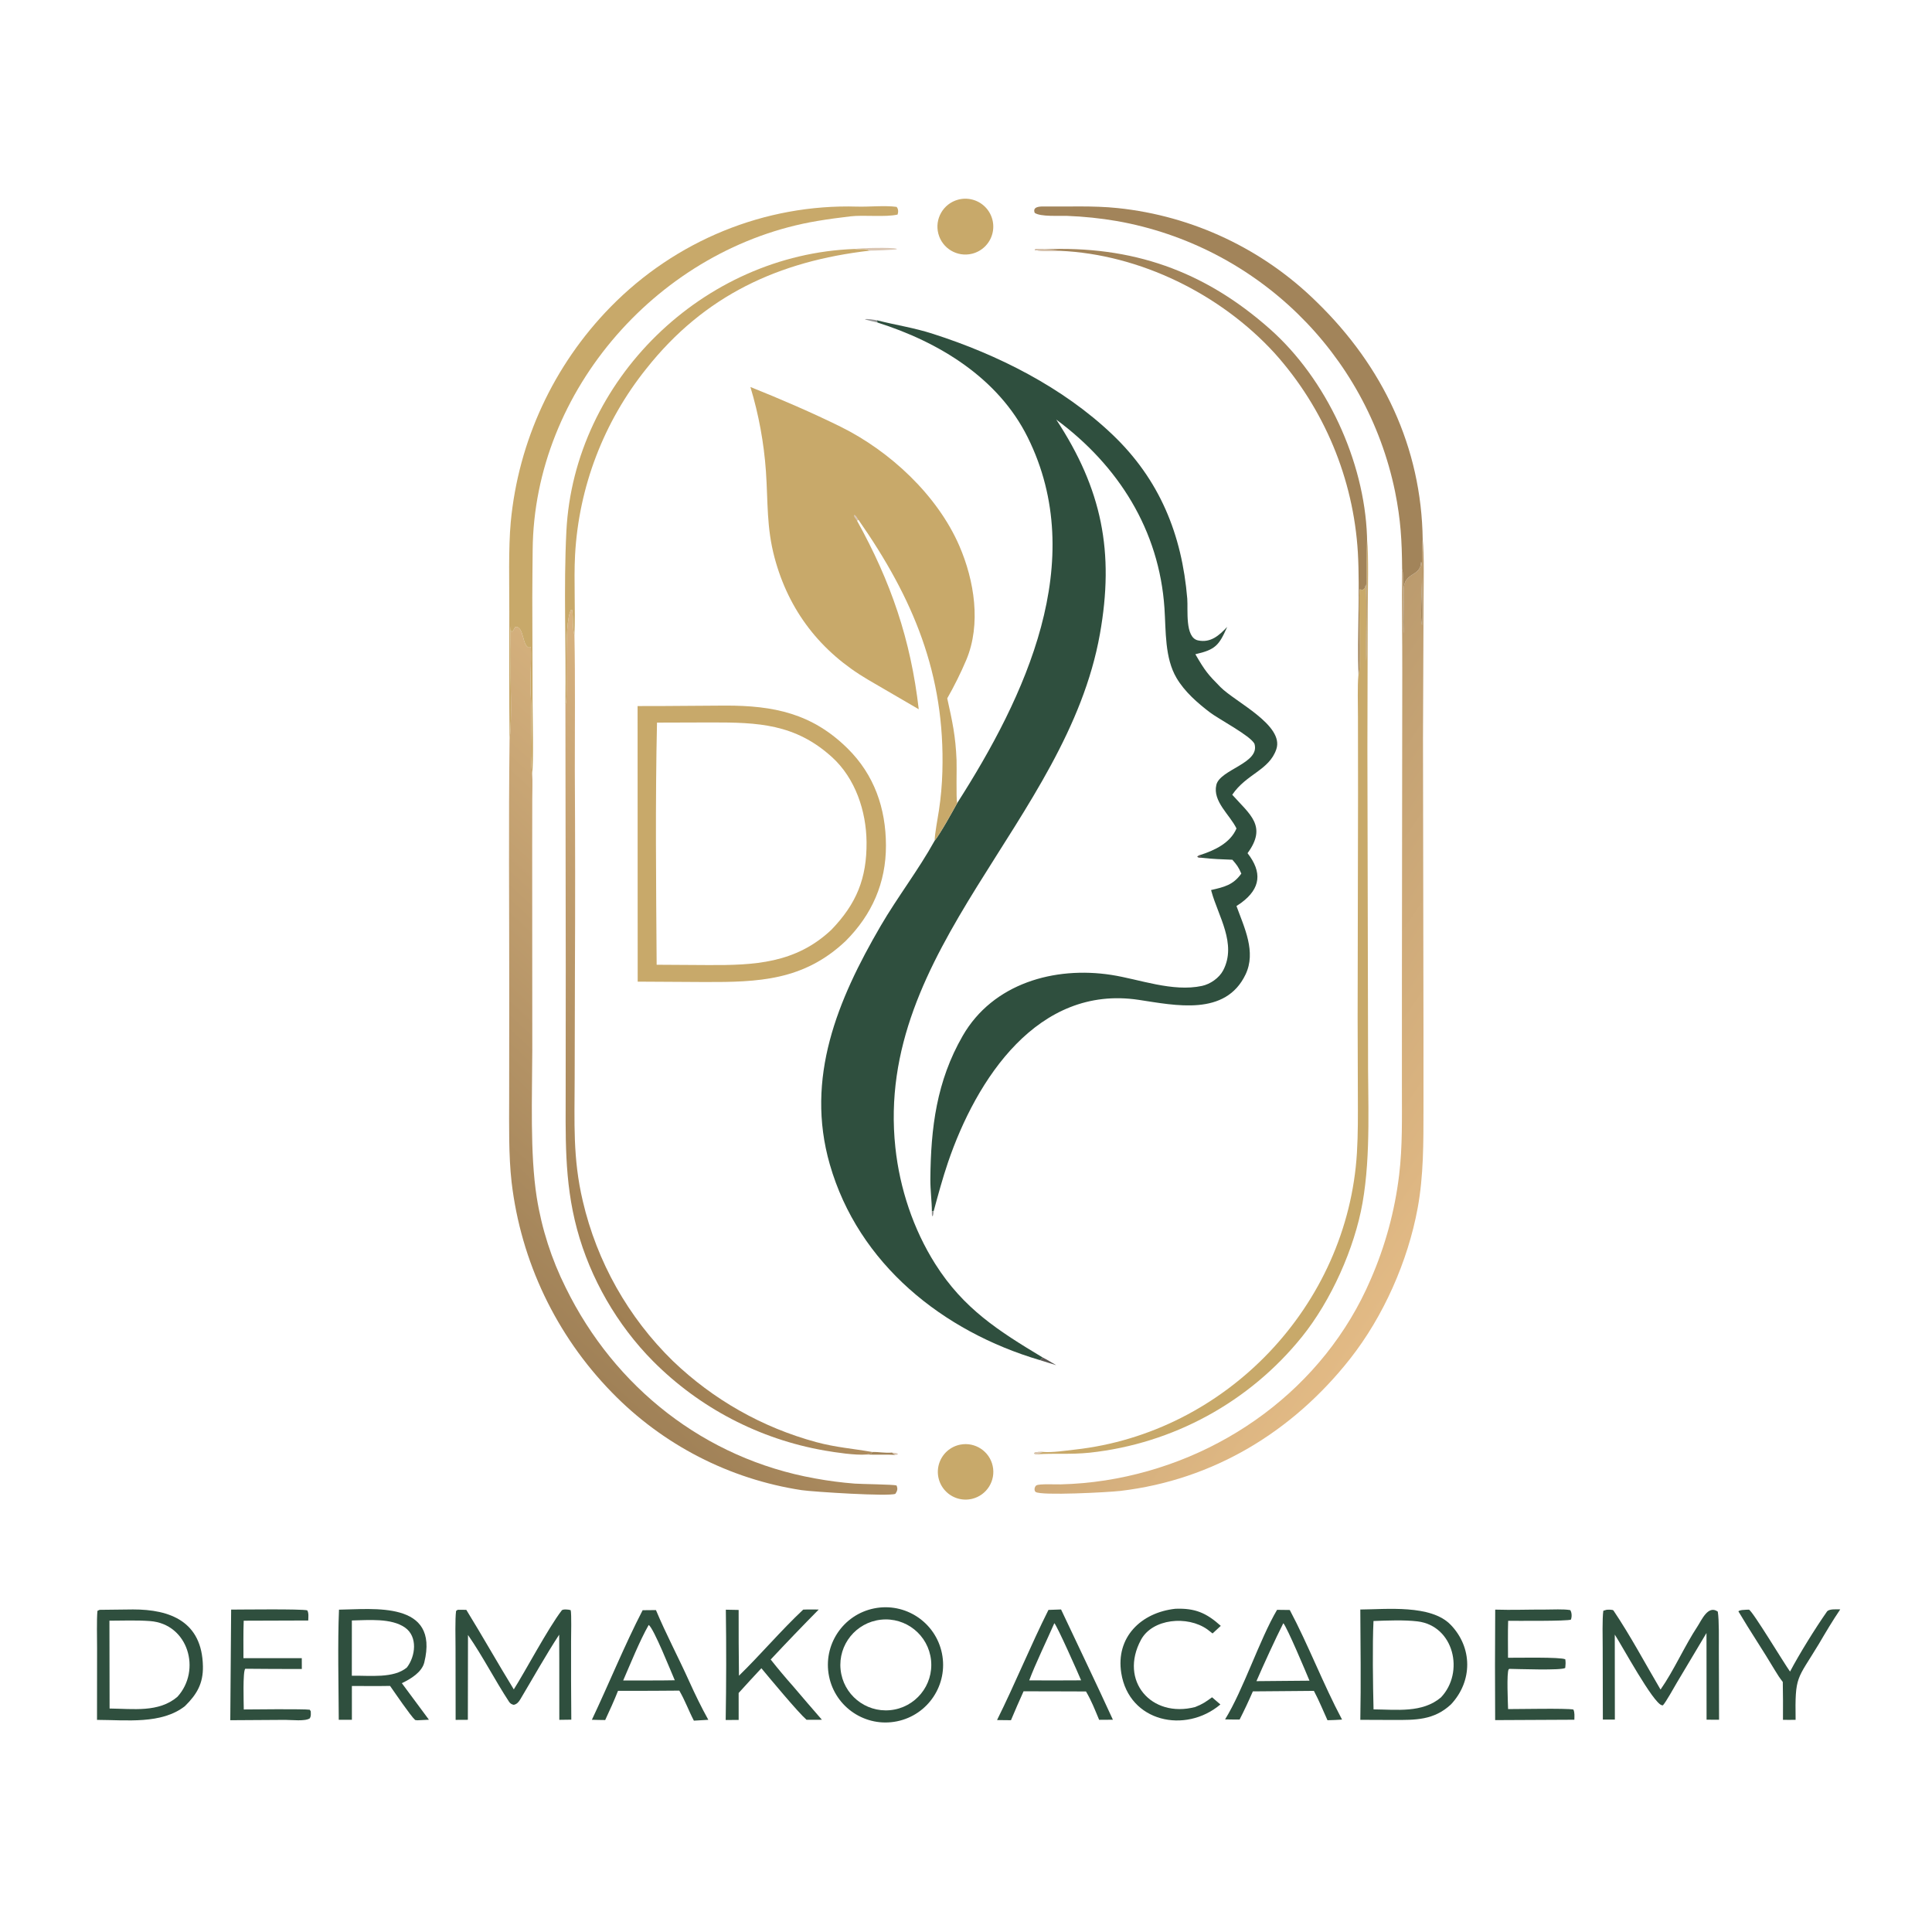
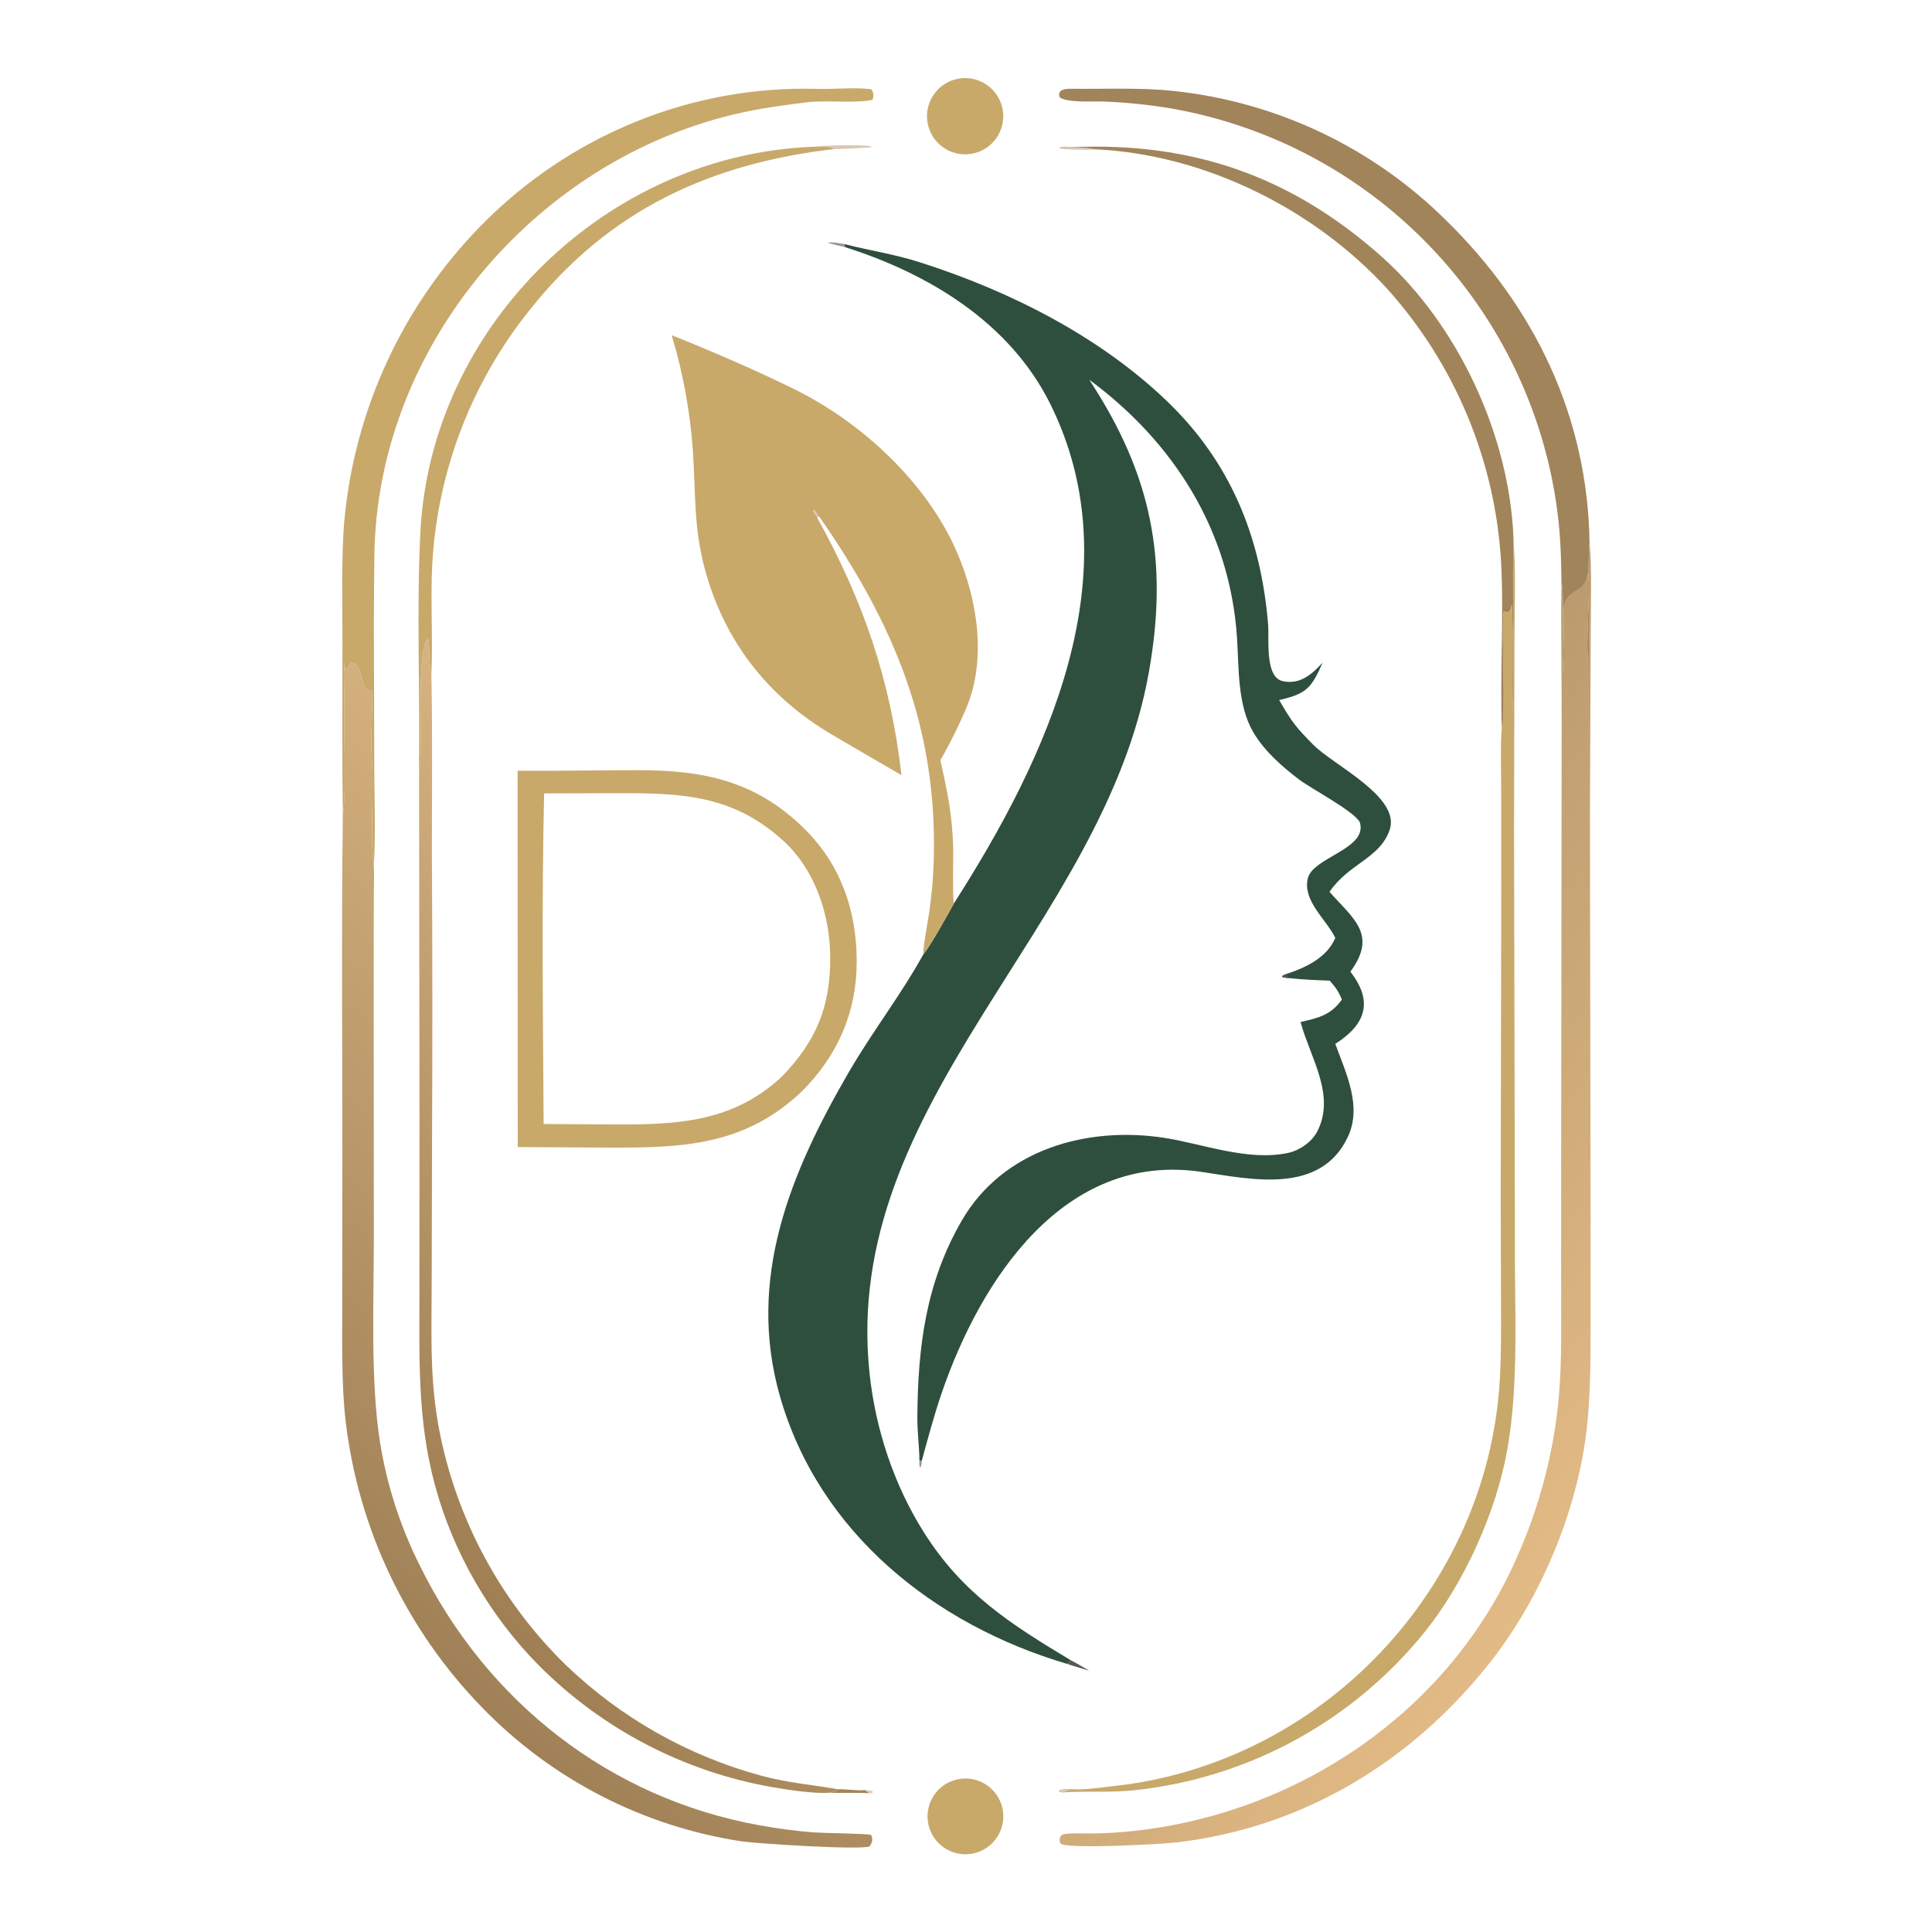
- <svg xmlns="http://www.w3.org/2000/svg" width="1024" height="1024" viewBox="0 0 1024 1024">
+ <svg xmlns="http://www.w3.org/2000/svg" width="1024" height="1024" viewBox="137 75 750 750">
  <path fill="white" d="M0 0L1024 0L1024 1024L0 1024L0 0Z" />
  <path fill="#2F4F3E" d="M464.868 169.766C475.06 172.384 484.34 173.649 494.628 176.994C528.947 187.997 563.329 205.325 589.523 230.245C614.666 254.165 626.443 283.297 629.273 317.286C629.755 323.079 627.892 337.909 634.987 339.429C641.633 340.853 646.189 336.825 650.439 332.257C646.121 342.041 644.238 344.342 633.568 346.756C638.676 355.55 640.091 357.324 646.869 364.17C654.69 372.071 680.828 384.385 676.472 397.135C672.653 408.314 660.66 410.108 653.113 421.232C662.489 431.732 671.774 437.836 661.224 452.206C668.962 462.139 668.372 470.799 657.806 478.562C657.008 479.14 656.191 479.691 655.357 480.215C659.538 491.719 665.883 504.492 660.182 516.46C649.551 538.776 622.973 532.864 603.486 529.936C549.978 521.895 517.463 572.04 502.461 616.074C499.627 624.392 497.206 633.331 494.853 641.996L493.909 642.083C493.909 636.9 493.065 630.788 493.111 624.994C493.324 597.718 496.42 573.009 510.264 548.989C526.268 521.222 558.895 512.063 589.028 516.719C603.834 519.006 621.465 525.908 637.083 522.552C641.466 521.61 646.195 518.359 648.32 514.29C655.647 500.262 645.641 485.49 642.093 472.456L641.902 471.738C648.838 470.14 653.592 469.094 657.923 463.022C656.496 459.66 655.536 458.351 653.176 455.682C647.058 455.453 643.181 455.317 637.026 454.669C635.231 454.481 633.252 454.303 636.195 453.145C643.741 450.728 652.125 446.792 655.36 439.102C651.907 431.91 642.634 424.788 644.68 416.028C646.613 407.754 668.032 404.589 664.89 394.221C662.798 389.983 645.957 381.142 641.379 377.663C634.669 372.564 627.897 366.637 623.609 359.385C617.276 348.676 618.004 334.494 617.189 322.343C614.418 281.052 592.806 246.761 559.851 222.404C584.081 259.313 590.726 292.564 582.975 336.042C565.268 435.37 463.286 502.647 474.57 608.245C476.883 629.894 484.079 651.562 495.715 669.95C510.739 693.708 529.326 705.469 552.643 719.492L551.139 720.887C499.807 705.709 454.983 670.052 439.801 617.116C426.666 571.317 443.93 529.97 466.74 490.81C475.651 475.511 486.783 461.133 495.386 445.573C498.459 441.774 504.84 430.166 507.307 425.697C543.321 369.452 577.397 297.492 544.654 231.698C528.981 200.203 497.444 181.172 465.001 170.93L464.868 169.766Z" />
  <path fill="#595753" d="M637.026 454.669C635.231 454.481 633.252 454.303 636.195 453.145C636.492 453.654 636.75 454.149 637.026 454.669Z" />
  <path fill="#C8A96A" d="M337.935 374.226C353.298 374.298 368.939 374.005 384.42 373.979C410.08 373.934 430.405 378.112 449.224 396.684C463.348 410.622 469.527 428.349 469.573 448.092C469.62 467.878 462.161 484.854 448.148 498.811C425.925 519.796 401.841 520.578 373.571 520.496L337.988 520.29L337.935 374.226Z" />
  <path fill="white" d="M348.225 383L377.177 382.91C401.674 382.887 421.514 383.587 441.047 401.362C453.341 412.549 459.136 429.908 459.291 446.26C459.475 465.579 453.915 479.041 440.651 492.798C421.662 510.693 399.72 511.629 375.473 511.505L348.04 511.339C347.751 469.721 347.279 424.41 348.225 383Z" />
  <path fill="#C8A96A" d="M397.735 205.118C413.013 211.204 431.021 218.981 445.63 226.218C471.769 239.169 496.803 262.457 508.444 289.263C516.428 307.684 520.129 330.78 512.155 349.771C509.352 356.446 505.668 363.82 502.056 370.148C504.767 382.351 506.48 390.108 506.994 402.859C507.169 407.184 506.688 422.584 507.307 425.697C504.84 430.166 498.459 441.774 495.386 445.573C495.406 442.077 497.073 433.324 497.678 429.373C498.686 422.632 499.287 415.837 499.478 409.024C500.974 357.411 484.03 317.11 454.999 275.515L454.191 275.903C472.187 308.28 482.7 339.015 486.953 375.919C478.017 370.717 468.998 365.501 460.116 360.282C434.969 345.507 418.055 323.784 410.518 295.51C406.231 279.429 407.078 266.122 405.964 249.866C404.898 234.69 402.138 219.68 397.735 205.118Z" />
  <path fill="#DAC6B3" d="M454.191 275.903L453.636 275.112C453.237 274.563 452.382 273.657 452.723 272.918C453.414 272.681 454.709 275.082 454.999 275.515L454.191 275.903Z" />
  <defs>
    <linearGradient id="gradient_0" gradientUnits="userSpaceOnUse" x1="605.682" y1="512.962" x2="776.51" y2="628.38">
      <stop offset="0" stop-color="#BB9B6E" />
      <stop offset="1" stop-color="#E2BA85" />
    </linearGradient>
  </defs>
  <path fill="url(#gradient_0)" d="M754.061 285.986C754.958 293.584 754.522 311.58 754.51 319.958L754.217 391.465L754.47 546.032L754.473 588.04C754.468 605.5 754.554 623.156 751.376 640.393C746.183 668.557 733.225 697.8 715.523 720.253C685.062 758.889 642.967 784.436 593.795 790.217C587.438 790.965 551.527 792.838 548.891 790.754C548.403 790.368 548.273 789.603 548.351 789.006C548.432 788.388 548.771 787.553 549.353 787.254C551.087 786.362 559.65 786.83 562.17 786.748C570.109 786.555 578.026 785.846 585.873 784.626C647.334 775.034 701.852 735.66 726.495 678.107C734.203 660.474 739.285 641.807 741.578 622.7C743.403 607.465 743.021 592.528 743.038 577.214L743.046 518.373L743.233 356.957C743.303 338.607 742.872 319.927 743.155 301.629C744.337 303.489 743.279 330.703 743.956 335.669C744.497 327.719 743.771 320.209 744.003 312.279C744.273 303.058 752.694 305.84 753.18 298.211L753.211 297.646C754.801 301.224 752.189 327.44 753.745 331.388C754.261 317.376 753.122 299.815 754.014 286.618L754.061 285.986Z" />
  <defs>
    <linearGradient id="gradient_1" gradientUnits="userSpaceOnUse" x1="262.259" y1="679.529" x2="441.412" y2="486.063">
      <stop offset="0" stop-color="#A08157" />
      <stop offset="1" stop-color="#D4B07D" />
    </linearGradient>
  </defs>
  <path fill="url(#gradient_1)" d="M270.077 392.091L270.155 391.448C271.552 378.902 270.323 361.12 270.641 348.194C270.773 342.835 270.197 337.289 270.757 331.867C270.792 333.856 270.437 333.992 271.416 335.237L271.091 335.408L271.169 335.418C272.003 334.235 272.422 333.509 273.13 332.269C277.877 331.801 276.667 342.639 280.484 343.241L281.354 342.855C281.779 351.476 280.741 361.079 281.352 369.295C282.294 381.972 280.536 398.522 282.073 410.509C282.328 413.311 282.125 420.114 282.116 423.232L282.073 449.258L282.123 556.499C282.08 580.665 280.83 611.44 284.487 634.642C287.132 651.299 292.32 667.451 299.869 682.534C325.836 735.465 373.654 773.138 431.907 783.581C438.911 784.875 445.979 785.798 453.081 786.347C456.508 786.598 473.601 786.781 475.184 787.322C475.949 789.158 475.609 790.193 474.569 791.752C471.271 793.265 431.064 790.701 424.906 789.812C386.582 783.979 351.222 765.757 324.23 737.932C294.732 707.674 276.072 668.508 271.156 626.537C269.542 612.393 269.858 596.327 269.866 581.959L269.91 524.837C269.929 480.881 269.527 435.965 270.077 392.091Z" />
  <path fill="#C8A96A" d="M270.077 392.091C269.804 369.595 269.899 346.667 269.94 324.159C269.967 309.77 269.428 290.748 270.703 276.779C274.735 233.844 293.386 193.596 323.537 162.765C358.012 127.509 405.393 108.07 454.303 109.505C460.704 109.693 468.987 108.805 475.198 109.649C476.2 110.723 476.19 112.38 475.73 113.729C469.341 115.207 457.783 113.837 450.778 114.668C444.807 115.377 439.252 116.107 433.323 117.097C350 131.009 282.94 206.496 282.324 291.594C282.264 299.974 282.127 308.324 282.129 316.714L282.294 373.618C282.328 381.959 282.88 402.755 282.073 410.509C280.536 398.522 282.294 381.972 281.352 369.295C280.741 361.079 281.779 351.476 281.354 342.855L280.484 343.241C276.667 342.639 277.877 331.801 273.13 332.269C272.422 333.509 272.003 334.235 271.169 335.418L271.091 335.408L271.416 335.237C270.437 333.992 270.792 333.856 270.757 331.867C270.197 337.289 270.773 342.835 270.641 348.194C270.323 361.12 271.552 378.902 270.155 391.448L270.077 392.091Z" />
  <path fill="#A2845A" d="M743.155 301.629C743.032 286.443 742.427 275.646 739.43 260.651C724.333 187.16 665.944 130.308 592.077 117.177C583.289 115.674 574.411 114.752 565.501 114.417C561.291 114.247 551.667 115.005 548.428 112.843C547.186 109.763 550.562 109.421 552.772 109.449C565.9 109.617 579.366 108.916 592.425 110.289C632.263 114.452 669.499 132.047 698.01 160.18C732.818 194.078 753.436 236.951 754.061 285.986L754.014 286.618C753.122 299.815 754.261 317.376 753.745 331.388C752.189 327.44 754.801 301.224 753.211 297.646L753.18 298.211C752.694 305.84 744.273 303.058 744.003 312.279C743.771 320.209 744.497 327.719 743.956 335.669C743.279 330.703 744.337 303.489 743.155 301.629Z" />
  <path fill="#C8A96A" d="M724.576 285.988C725.487 294.365 724.955 314.325 724.927 323.294L724.751 397.007L725.093 556.158C724.902 582.787 726.75 611.453 722.179 637.5C717.944 661.639 705.496 689.385 690.074 708.523C662.217 743.095 621.77 765.188 577.626 769.944C567.14 771.013 559.002 770.188 549.825 770.796C549.595 770.771 547.891 770.788 548.088 770.145C548.903 769.41 551.841 769.541 552.909 769.552C557.683 769.963 564.683 768.873 569.531 768.34C650.04 759.481 714.342 691.913 719.206 610.951C719.803 601.007 719.722 591.206 719.694 581.312L719.571 539.336L719.789 420.7L719.746 379.777C719.742 373.893 719.445 363.527 719.954 358.033L719.997 357.606C721.698 353.717 719.785 319.985 720.688 312.364L722.218 312.673C723.638 311.726 723.47 311.476 723.913 309.685C724.546 321.778 723.945 337.757 724.085 350.377C724.557 345 724.242 337.599 724.364 332.07C724.699 316.873 724.054 301.127 724.576 285.988Z" />
  <path fill="#DAC6B3" d="M549.825 770.796C549.595 770.771 547.891 770.788 548.088 770.145C548.903 769.41 551.841 769.541 552.909 769.552C551.804 770.038 550.97 770.438 549.825 770.796Z" />
-   <path fill="#2F4F3E" d="M720.992 853.073C734.768 852.993 758.431 850.315 768.897 861.182C780.474 873.201 780.63 890.954 769.073 903.342C759.906 911.861 750.173 911.635 738.539 911.615L720.999 911.546C721.36 892.464 721.117 872.174 720.992 853.073Z" />
-   <path fill="white" d="M727.979 859.168C735.207 858.9 744.188 858.523 751.253 859.36C770.618 861.654 776.386 886.4 763.703 899.695C753.799 908.03 740.225 906.091 728.007 906.004C727.684 893.334 727.373 871.527 727.979 859.168Z" />
-   <path fill="#2F4F3E" d="M463.282 852.491C479.802 849.151 495.903 859.829 499.255 876.346C502.606 892.864 491.939 908.973 475.424 912.335C458.893 915.701 442.766 905.021 439.411 888.488C436.057 871.955 446.747 855.835 463.282 852.491Z" />
-   <path fill="white" d="M466.835 858.479C480.14 856.997 492.103 866.642 493.477 879.958C494.851 893.275 485.109 905.159 471.782 906.425C458.607 907.676 446.887 898.07 445.529 884.906C444.171 871.741 453.682 859.944 466.835 858.479Z" />
-   <path fill="#2F4F3E" d="M52.754 853.243L70.477 853.04C90.238 853.009 107.111 859.439 107.55 883.168C107.719 892.276 104.362 898.045 97.985 904.308C85.607 913.998 67.021 911.621 51.419 911.57L51.454 873.573C51.458 868.58 51.184 858.43 51.65 853.783L52.754 853.243Z" />
-   <path fill="white" d="M57.998 858.999C65.076 858.97 72.47 858.681 79.499 859.198C99.817 860.691 106.84 885.31 94.025 899.344C84.15 907.789 70.583 905.676 58.086 905.553L57.998 858.999Z" />
  <defs>
    <linearGradient id="gradient_2" gradientUnits="userSpaceOnUse" x1="274.914" y1="634.876" x2="444.727" y2="494.732">
      <stop offset="0" stop-color="#9F7F53" />
      <stop offset="1" stop-color="#D8B381" />
    </linearGradient>
  </defs>
  <path fill="url(#gradient_2)" d="M299.676 373.367C301.499 371.172 298.33 330.457 302.716 323.144L303.336 323.439C303.85 327.539 303.376 333.215 304.469 336.678C304.938 360.147 304.636 384.542 304.666 408.073C304.875 444.216 304.893 480.359 304.72 516.502L304.585 571.689C304.554 594.874 303.51 613.757 308.878 636.532C316.382 668.789 332.959 698.226 356.652 721.367C378.004 741.83 403.913 756.562 432.583 764.341C443.049 767.18 452.094 767.77 462.287 769.589C462.107 770.629 460.479 770.51 459.241 770.93C453.248 771.387 443.129 769.862 437.025 768.807C402.545 762.808 370.776 746.255 346.105 721.432C327.113 702.271 312.86 677.582 305.836 651.494C298.868 625.617 299.86 601.744 299.819 575.229L299.861 512.481L299.676 373.367Z" />
-   <path fill="#2F4F3E" d="M179.674 853.158C197.541 852.95 232.99 848.251 224.877 881.146C223.607 886.295 217.61 889.959 212.979 892.111L227.34 911.487L221.124 911.796L220.027 911.63C217.699 909.575 208.926 896.671 206.747 893.572C200.141 893.711 193.144 893.599 186.506 893.603L186.51 911.529L179.552 911.535C179.463 893.522 178.925 870.984 179.674 853.158Z" />
-   <path fill="white" d="M186.493 858.882C195.234 858.712 207.413 857.524 214.693 862.664C221.514 867.481 220.23 877.852 215.662 883.799C208.611 889.703 196.195 888.009 186.477 888.168L186.493 858.882Z" />
  <path fill="#C8A96A" d="M299.676 373.367C299.667 373.207 299.658 373.048 299.649 372.888C300.1 342.485 298.657 311.925 300.193 281.563C304.25 201.422 372.67 134.85 452.966 131.962C456.303 132.263 458.943 131.454 460.969 132.845C412.695 138.419 373.368 156.521 342.605 195.362C319.963 223.557 306.738 258.145 304.792 294.252C304.076 308.126 305.087 323.031 304.469 336.678C303.376 333.215 303.85 327.539 303.336 323.439L302.716 323.144C298.33 330.457 301.499 371.172 299.676 373.367Z" />
  <path fill="#A2845A" d="M553.491 132.11C599.867 130.154 638.115 143.323 673.223 174.509C702.969 200.931 723.11 244.189 724.539 284.229C724.564 284.815 724.576 285.401 724.576 285.988C724.054 301.127 724.699 316.873 724.364 332.07C724.242 337.599 724.557 345 724.085 350.377C723.945 337.757 724.546 321.778 723.913 309.685C723.47 311.476 723.638 311.726 722.218 312.673L720.688 312.364C719.785 319.985 721.698 353.717 719.997 357.606C719.268 336.742 720.853 313.655 719.7 292.88C717.369 253.684 701.823 216.436 675.599 187.212C646.98 155.911 604.288 134.804 561.782 132.94C560.351 133.005 548.639 133.197 548.381 132.342C548.943 131.73 552.703 132.004 553.491 132.11Z" />
  <path fill="#DAC6B3" d="M561.782 132.94C560.351 133.005 548.639 133.197 548.381 132.342C548.943 131.73 552.703 132.004 553.491 132.11C557.096 132.429 558.182 132.092 561.782 132.94Z" />
-   <path fill="#2F4F3E" d="M676.867 853.245L683.608 853.325C693.401 871.746 701.352 892.685 711.314 911.417C708.784 911.632 706.141 911.672 703.595 911.756C701.175 906.463 699.148 901.365 696.39 896.198L683.375 896.31L664.037 896.465C661.857 901.511 659.518 906.487 657.025 911.386C654.569 911.428 651.795 911.342 649.315 911.316C659.048 895.549 667.586 868.978 676.867 853.245Z" />
-   <path fill="white" d="M680.188 860.337C682.129 862.37 692.23 886.378 694.052 890.797L680.25 890.914L665.942 891.042C669.591 882.588 676.116 868.35 680.188 860.337Z" />
-   <path fill="#2F4F3E" d="M555.702 853.285L562.384 853.049C571.609 872.686 580.793 891.655 589.857 911.494L582.567 911.541C580.323 906.184 578.546 901.533 575.598 896.507L561.755 896.462L542.513 896.42C540.217 901.499 537.99 906.608 535.833 911.747L528.449 911.668C537.979 892.493 546.198 872.261 555.702 853.285Z" />
-   <path fill="white" d="M558.822 860.317C560.265 861.679 571.498 886.924 573.012 890.612L559.375 890.664C554.754 890.682 550.133 890.672 545.512 890.633C548.669 882.1 555.068 868.924 558.822 860.317Z" />
-   <path fill="#2F4F3E" d="M340.609 853.446L347.664 853.378C352.965 866.038 359.662 878.631 365.311 891.186C368.334 897.902 371.863 905.129 375.423 911.535L367.771 911.985C364.98 906.642 363.173 901.443 360.046 896.062L348.375 896.143C341.466 896.223 334.478 896.172 327.562 896.171C325.412 901.601 323.222 906.365 320.768 911.657C318.459 911.666 316.025 911.57 313.705 911.517C322.604 892.741 331.215 871.561 340.609 853.446Z" />
-   <path fill="white" d="M343.823 861.256C346.509 863.014 355.606 885.94 357.65 890.575C353.478 890.65 349.305 890.685 345.132 890.678L330.296 890.698C334.206 881.719 339.069 869.601 343.823 861.256Z" />
-   <path fill="#2F4F3E" d="M851.558 853.209C852.282 853.18 854.78 853.016 855.187 853.619C864.151 866.928 871.975 881.685 880.121 895.5C887.21 885.381 892.819 872.463 899.704 862.025C901.876 858.732 905.321 850.5 910.461 854.184C911.223 858.654 911.005 869.658 911.024 874.65L911.143 911.498L904.516 911.476L904.486 874.375L904.467 865.537L888.853 891.717C887.373 894.211 883.008 902.128 881.366 903.875C881.178 903.852 880.987 903.85 880.803 903.808C876.218 902.74 859.705 872.252 855.867 866.37L855.91 911.426L849.547 911.424L849.463 873.321C849.454 868.78 849.179 857.677 849.8 853.717L851.558 853.209Z" />
-   <path fill="#2F4F3E" d="M272.321 895.414C278.2 886.201 290.474 862.997 297.76 853.52C298.265 852.863 301.111 852.93 302.493 853.451C302.966 855.546 302.685 866.856 302.683 869.968C302.641 883.799 302.68 897.63 302.801 911.461L296.45 911.547L296.431 879.394L296.38 866.404C289.233 877.323 282.512 889.395 275.808 900.623C274.937 902.082 273.993 903.243 272.292 903.592C271.243 903.366 270.434 902.924 269.829 902C262.248 890.44 255.931 877.942 248.044 866.577L247.974 911.534L241.495 911.572L241.442 873.412C241.438 868.909 241.157 857.86 241.737 853.808L242.618 853.216L247.151 853.247C255.755 867.233 263.764 881.454 272.321 895.414Z" />
-   <path fill="#2F4F3E" d="M792.491 853.136C801.255 853.425 810.168 853.062 818.935 853.106C822.778 853.125 828.65 852.751 832.27 853.391C833.15 854.761 833.168 856.929 832.626 858.426C830.835 859.307 803.746 859.047 799.35 859.072C799.147 865.374 799.278 872.301 799.281 878.651C803.506 878.685 827.479 878.182 829.646 879.483C829.895 881.436 829.795 882.024 829.617 884.018C827.905 885.472 804.337 884.585 800.035 884.535L799.648 884.739C798.465 886.479 799.241 902.816 799.319 905.852C805.002 905.886 830.146 905.333 833.924 906.089C834.69 907.656 834.462 909.68 834.442 911.493L792.462 911.696C792.341 892.177 792.351 872.656 792.491 853.136Z" />
-   <path fill="#2F4F3E" d="M425.716 853.13C428.279 852.993 431.337 853.079 433.941 853.084C425.332 861.799 416.844 870.633 408.48 879.583C412.315 884.428 416.286 889.163 420.388 893.784C425.431 899.725 430.512 905.633 435.631 911.507L427.492 911.538C422.962 907.59 407.845 889.369 403.549 884.202C399.517 888.591 395.458 892.855 391.495 897.318L391.508 911.598L384.63 911.638C384.956 892.152 384.984 872.662 384.711 853.175L391.495 853.304C391.469 864.925 391.525 876.547 391.663 888.168C403.147 876.973 413.862 864.256 425.716 853.13Z" />
-   <path fill="#2F4F3E" d="M122.509 853.124C127.977 853.115 159.66 852.7 162.851 853.514C163.725 854.95 163.421 857.103 163.374 858.892L129.169 859.006C128.919 865.345 129.045 872.456 129.033 878.855L159.953 878.876L159.973 884.602C149.987 884.615 140.001 884.572 130.016 884.474C128.583 885.634 129.19 902.977 129.207 906.055C133.29 905.996 161.288 905.732 164.195 906.199L164.701 907.03C164.736 908.487 164.909 909.412 164.255 910.707C161.892 912.474 154.44 911.552 151.135 911.568L122.056 911.751L122.509 853.124Z" />
-   <path fill="#2F4F3E" d="M622.969 852.68C633.416 852.294 639.322 854.823 647.044 861.738L642.684 865.761C641.781 865.016 640.855 864.299 639.907 863.611C629.368 856.121 610.812 857.889 604.752 869.123C593.027 890.864 610.219 910.794 633.476 904.755C637.307 903.282 639.211 901.949 642.411 899.596L646.833 903.395C628.335 919.065 598.439 912.766 594.298 886.768C591.276 867.794 604.756 854.681 622.969 852.68Z" />
  <path fill="#C8A96A" d="M507.725 105.848C512.864 104.43 518.369 105.886 522.135 109.659C525.902 113.432 527.348 118.939 525.92 124.076C524.493 129.213 520.414 133.185 515.241 134.474C507.38 136.434 499.404 131.708 497.347 123.872C495.29 116.036 499.915 108.003 507.725 105.848Z" />
  <path fill="#C8A96A" d="M508.977 765.683C516.819 764.161 524.441 769.176 526.146 776.98C527.851 784.784 523.015 792.521 515.253 794.408C510.068 795.668 504.608 794.021 500.985 790.104C497.361 786.187 496.144 780.615 497.804 775.544C499.463 770.474 503.74 766.699 508.977 765.683Z" />
-   <path fill="#2F4F3E" d="M948.76 885.977C953.572 876.814 962.181 862.931 968.325 854.177C969.395 852.653 973.344 852.996 975.372 853.003C971.28 859.038 967.744 865.003 964.061 871.286C952.304 890.749 951.371 887.83 951.71 911.536C949.597 911.619 947.152 911.553 945.009 911.549C945.066 904.856 945.033 898.162 944.913 891.469C943.358 889.506 942.049 887.495 940.776 885.347C934.528 874.806 927.584 864.556 921.37 854.016C922.559 853.19 923.842 853.362 925.528 853.194L926.987 853.147C928.929 853.868 945.562 881.567 948.76 885.977Z" />
  <path fill="#DAC6B3" d="M452.966 131.962C456.023 131.434 472.812 131.005 475.319 131.881C475.31 131.95 475.3 132.02 475.291 132.09C474.932 132.393 462.133 132.91 460.969 132.845C458.943 131.454 456.303 132.263 452.966 131.962Z" />
  <path fill="#A2845A" d="M462.287 769.589C465.969 769.473 468.759 770.224 472.783 769.9C473.287 770.308 473.985 770.763 474.537 771.143C469.982 770.8 464.206 771.157 459.241 770.93C460.479 770.51 462.107 770.629 462.287 769.589Z" />
  <path fill="#595753" d="M552.643 719.492C554.848 720.58 557.687 722.318 559.832 723.58C556.98 722.659 553.885 721.814 551.139 720.887L552.643 719.492Z" />
  <path fill="#969696" d="M465.001 170.93C464.703 170.854 464.405 170.779 464.108 170.703L461.724 170.152C460.733 169.921 459.755 169.672 458.777 169.391L458.716 169.408L458.445 169.212L458.415 169.23C459.567 168.803 463.609 169.536 464.868 169.766L465.001 170.93Z" />
  <path fill="#DAC6B3" d="M472.783 769.9C473.473 769.973 475.363 770.021 475.88 770.582C475.965 771.095 474.636 771.127 474.537 771.143C473.985 770.763 473.287 770.308 472.783 769.9Z" />
  <path fill="#969696" d="M494.853 641.996C494.81 642.596 494.728 644.27 494.232 644.665C493.781 644.462 493.915 642.444 493.909 642.083L494.853 641.996Z" />
</svg>
